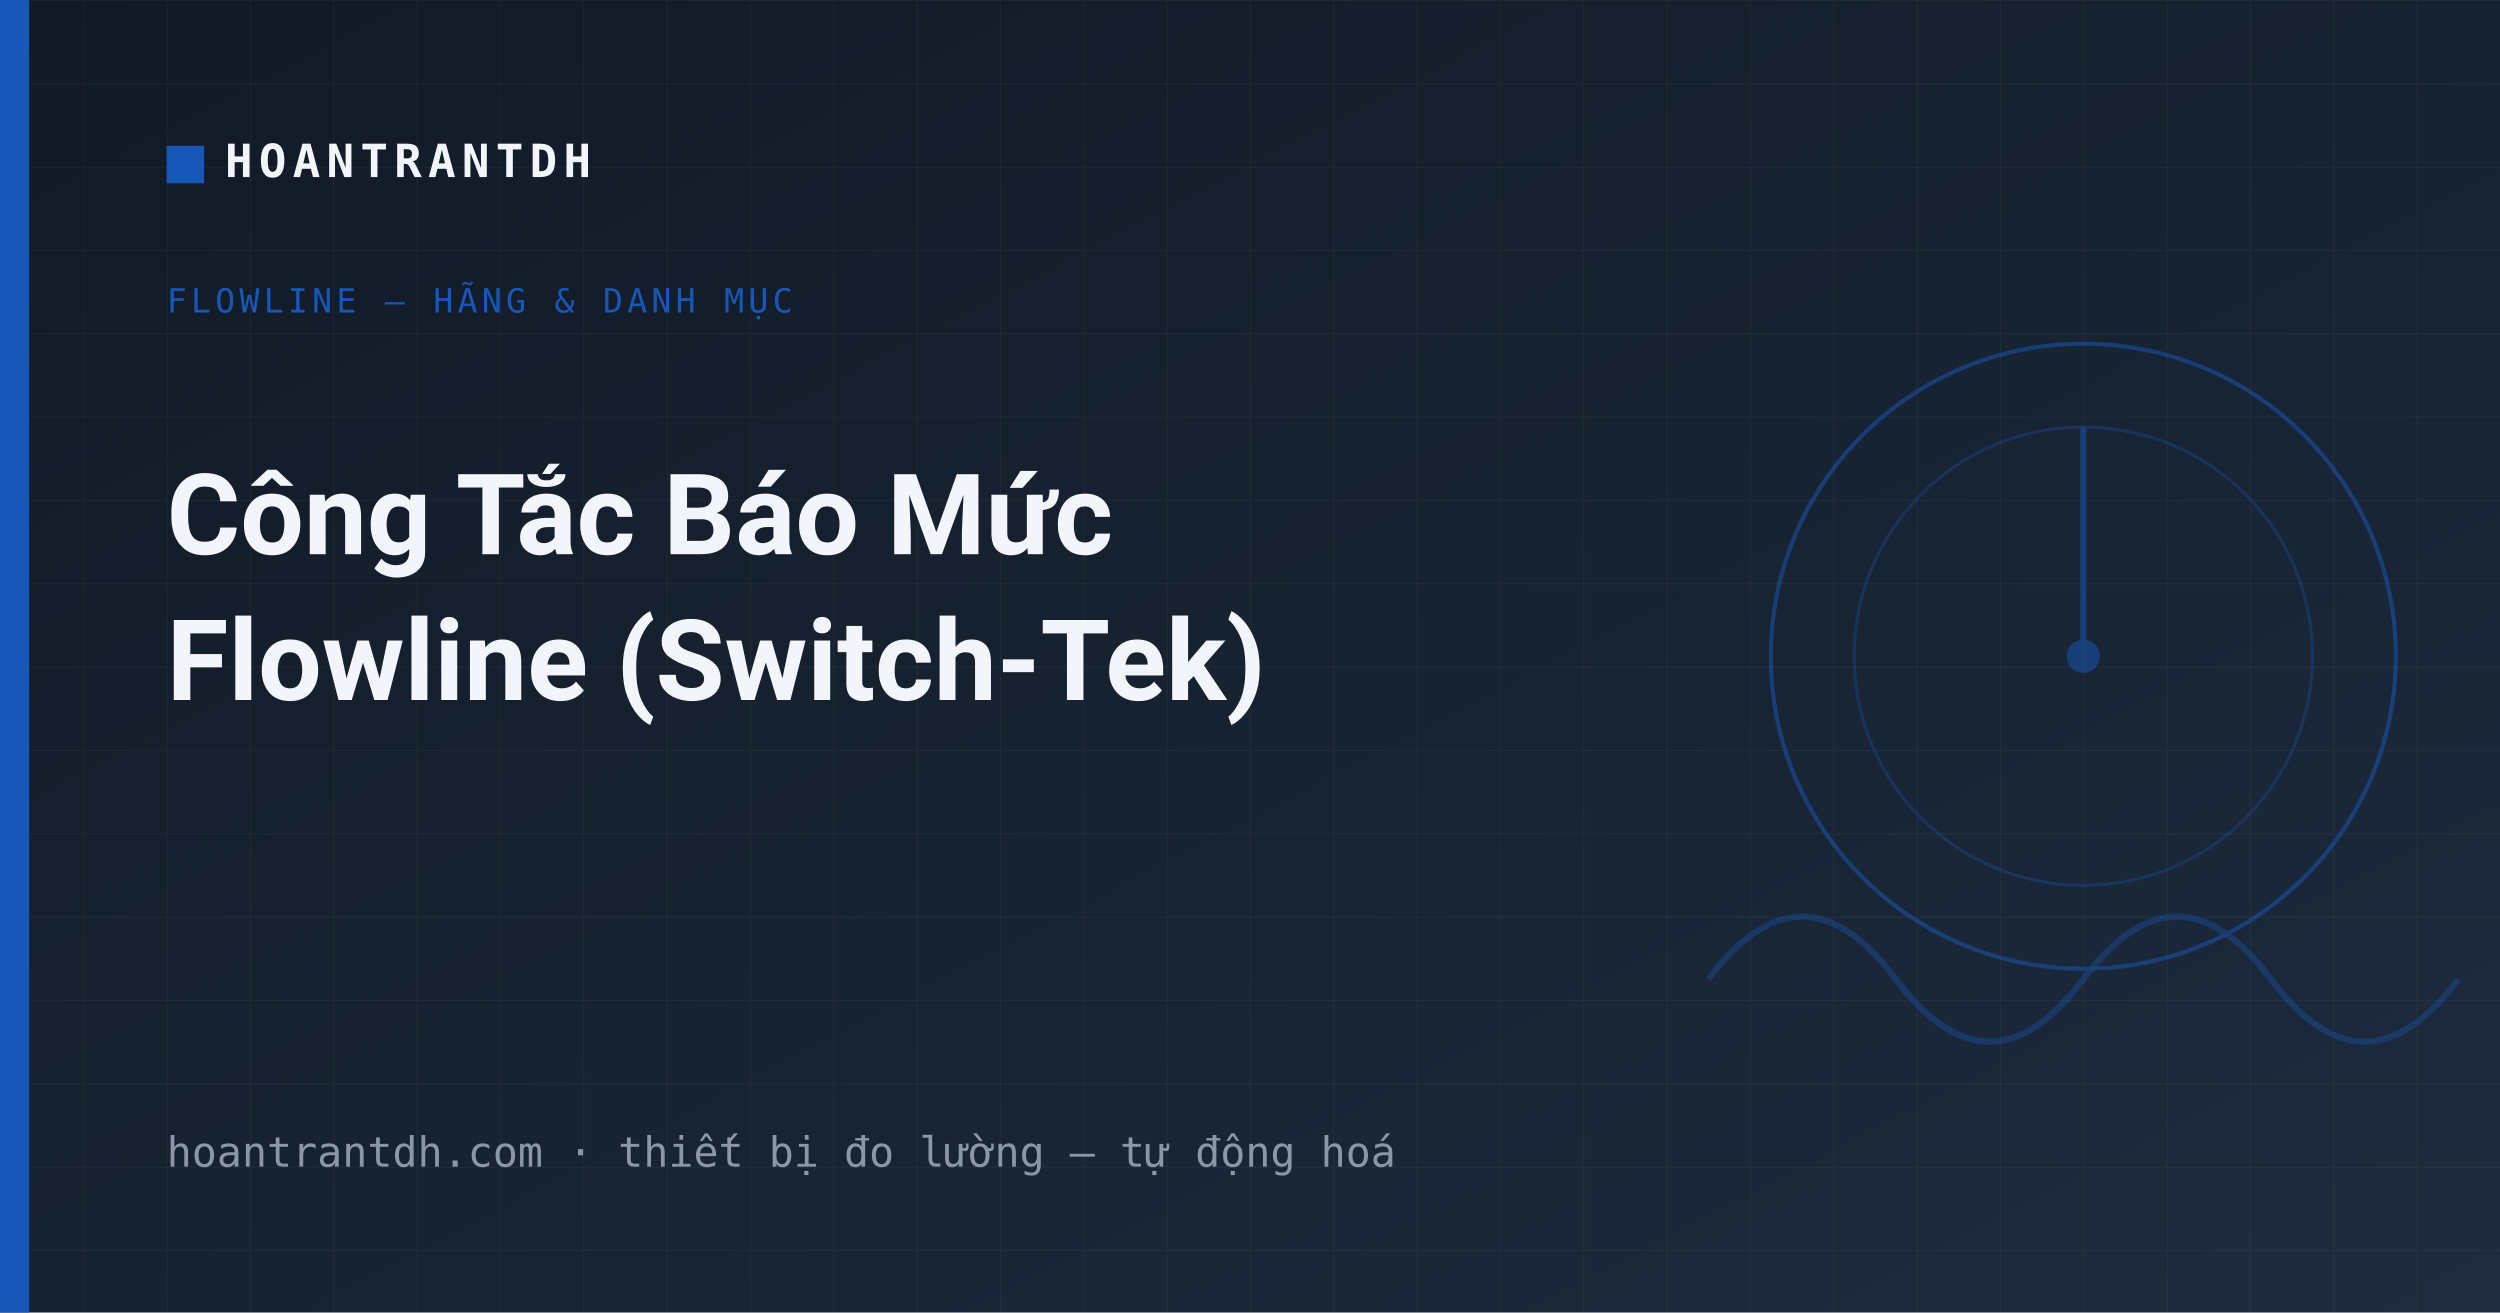
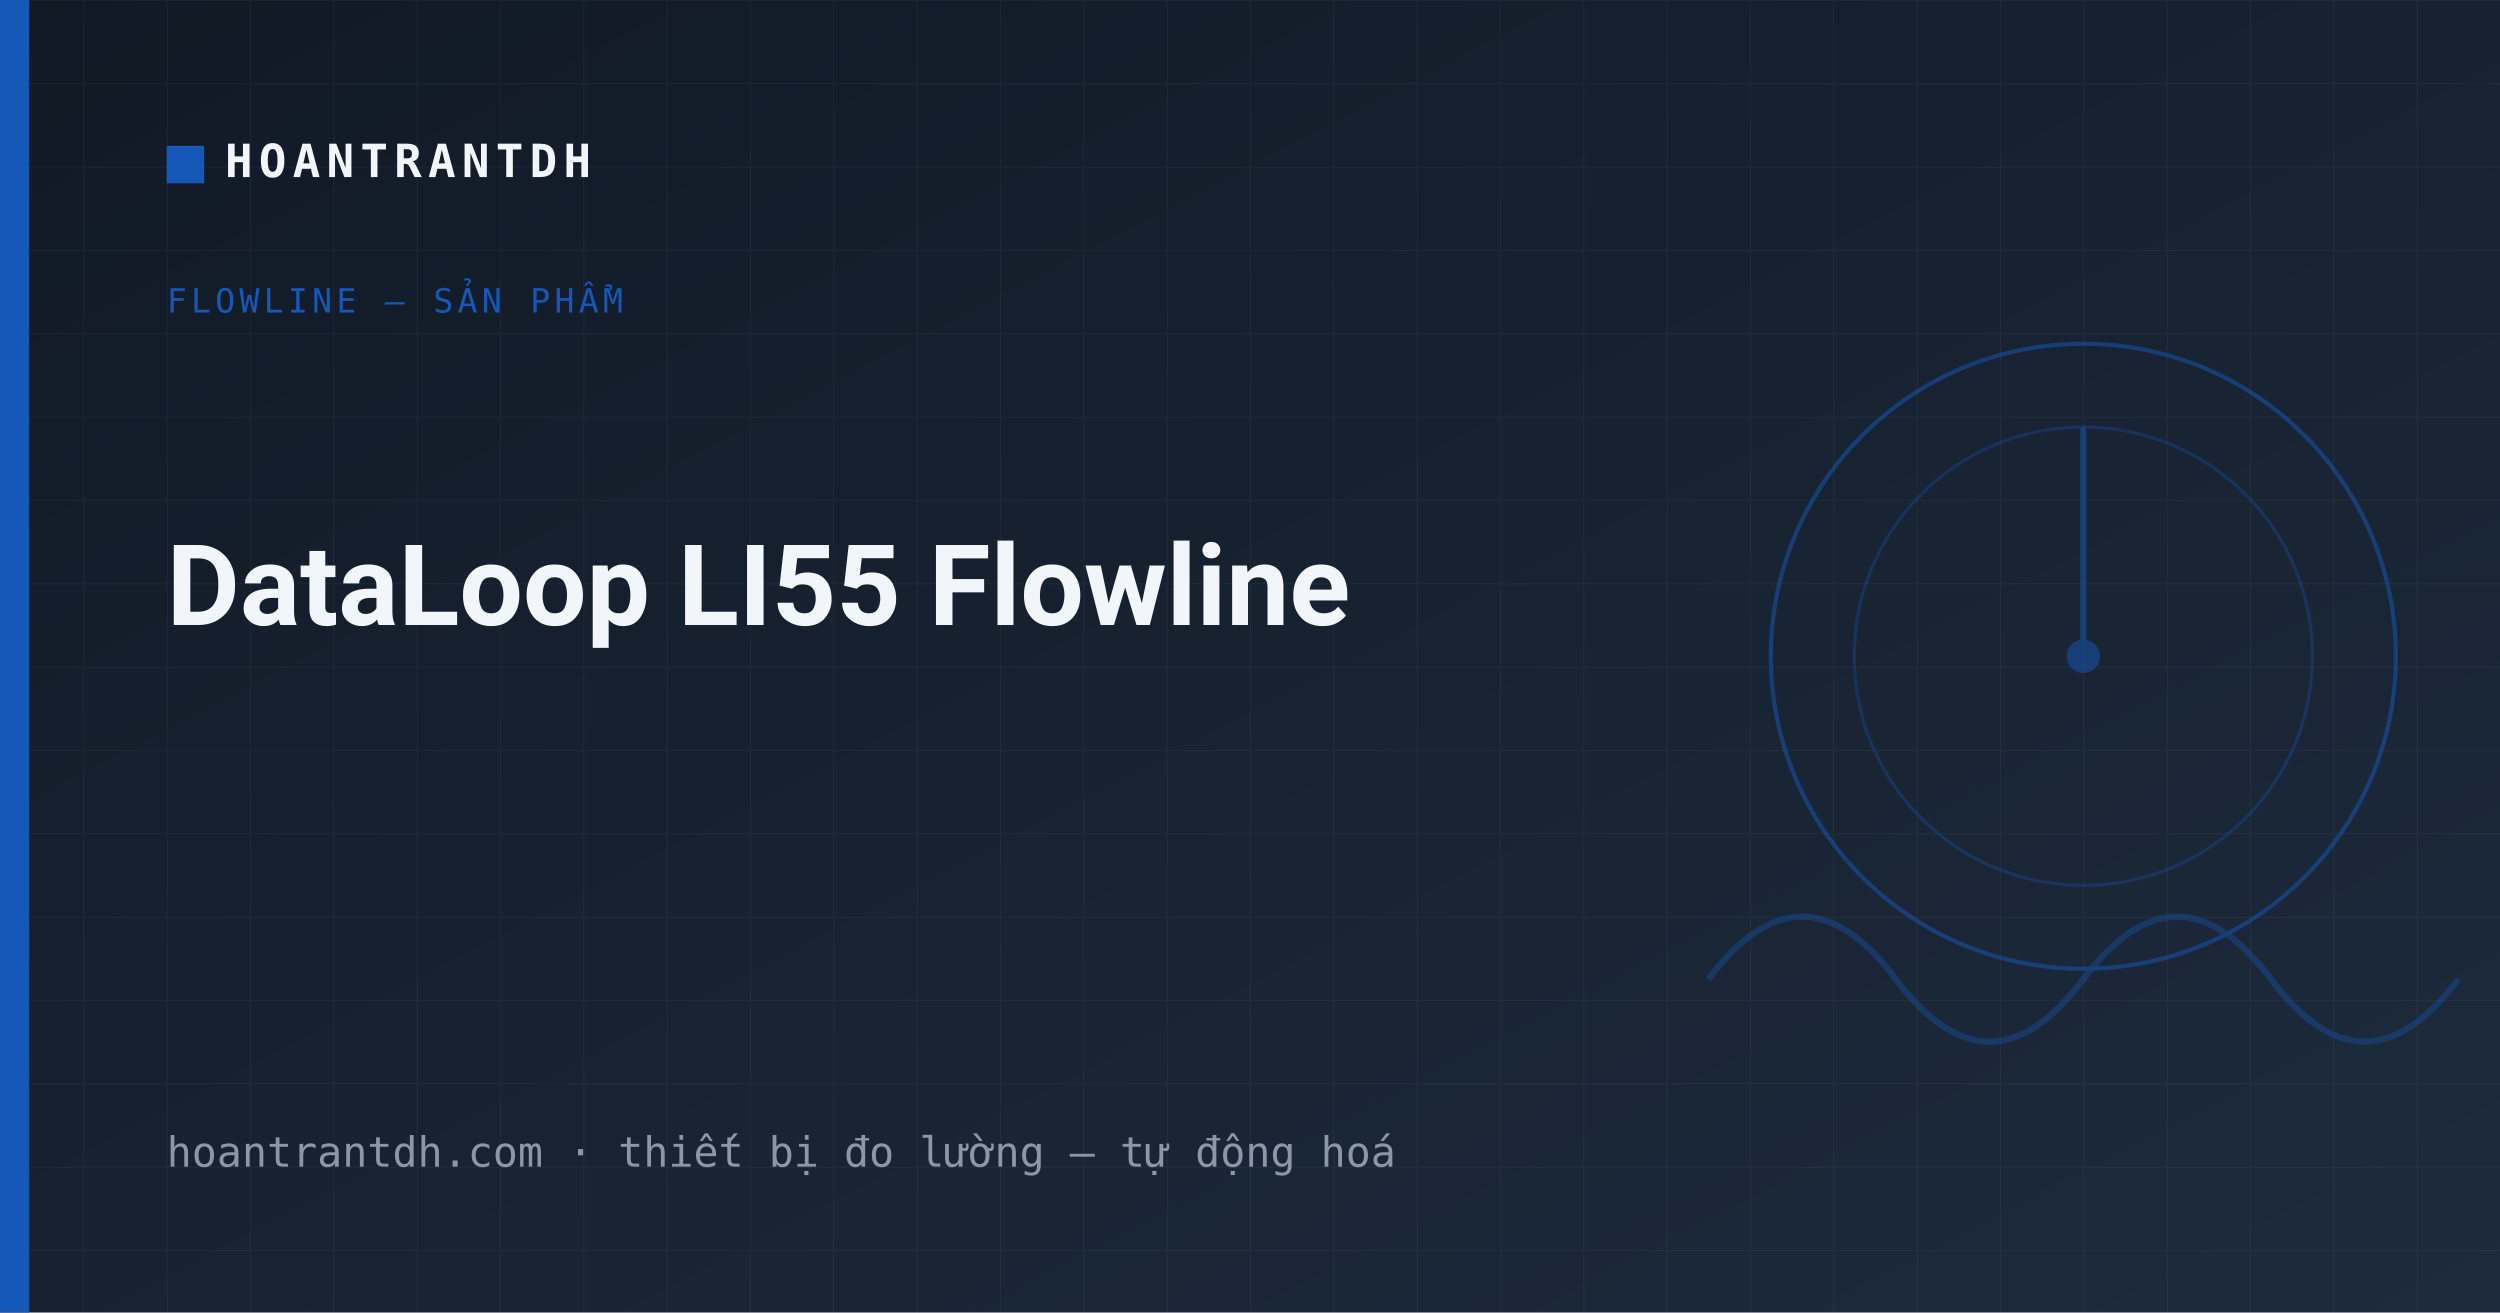
<svg xmlns="http://www.w3.org/2000/svg" width="1200" height="630" viewBox="0 0 1200 630" role="img">
  <defs>
    <linearGradient id="bg" x1="0" y1="0" x2="1" y2="1">
      <stop offset="0" stop-color="#111925" />
      <stop offset="1" stop-color="#1d2b3d" />
    </linearGradient>
    <pattern id="grid" width="40" height="40" patternUnits="userSpaceOnUse">
      <path d="M40 0H0V40" fill="none" stroke="#ffffff" stroke-opacity="0.04" stroke-width="1" />
    </pattern>
  </defs>
  <rect width="1200" height="630" fill="url(#bg)" />
  <rect width="1200" height="630" fill="url(#grid)" />
  <rect x="0" y="0" width="14" height="630" fill="#1657b8" />
  <g opacity="0.5">
    <circle cx="1000" cy="315" r="150" fill="none" stroke="#1657b8" stroke-width="2" />
    <circle cx="1000" cy="315" r="110" fill="none" stroke="#1657b8" stroke-width="1.5" stroke-opacity="0.6" />
    <path d="M1000 315 L1000 205" stroke="#1657b8" stroke-width="3" />
    <circle cx="1000" cy="315" r="8" fill="#1657b8" />
    <path d="M820 470 q45 -60 90 0 t90 0 t90 0 t90 0" fill="none" stroke="#1657b8" stroke-width="3" stroke-opacity="0.7" />
  </g>
  <g font-family="Consolas,Menlo,monospace">
    <rect x="80" y="70" width="18" height="18" fill="#1657b8" />
    <text x="108" y="85" font-size="22" font-weight="700" letter-spacing="3" fill="#f2f5fa">HOANTRANTDH</text>
-     <text x="80" y="150" font-size="16" letter-spacing="2" fill="#1657b8">FLOWLINE — HÃNG &amp; DANH MỤC</text>
+     <text x="80" y="150" font-size="16" letter-spacing="2" fill="#1657b8">FLOWLINE — SẢN PHẨM</text>
  </g>
-   <text x="80" y="266" font-family="Segoe UI,Roboto,Arial,sans-serif" font-size="54" font-weight="700" fill="#f2f5fa">Công Tắc Báo Mức</text>
-   <text x="80" y="336" font-family="Segoe UI,Roboto,Arial,sans-serif" font-size="54" font-weight="700" fill="#f2f5fa">Flowline (Switch-Tek)</text>
+   <text x="80" y="300" font-family="Segoe UI,Roboto,Arial,sans-serif" font-size="54" font-weight="700" fill="#f2f5fa">DataLoop LI55 Flowline</text>
  <text x="80" y="560" font-family="Consolas,Menlo,monospace" font-size="20" fill="#8b97a6">hoantrantdh.com · thiết bị đo lường – tự động hoá</text>
</svg>
